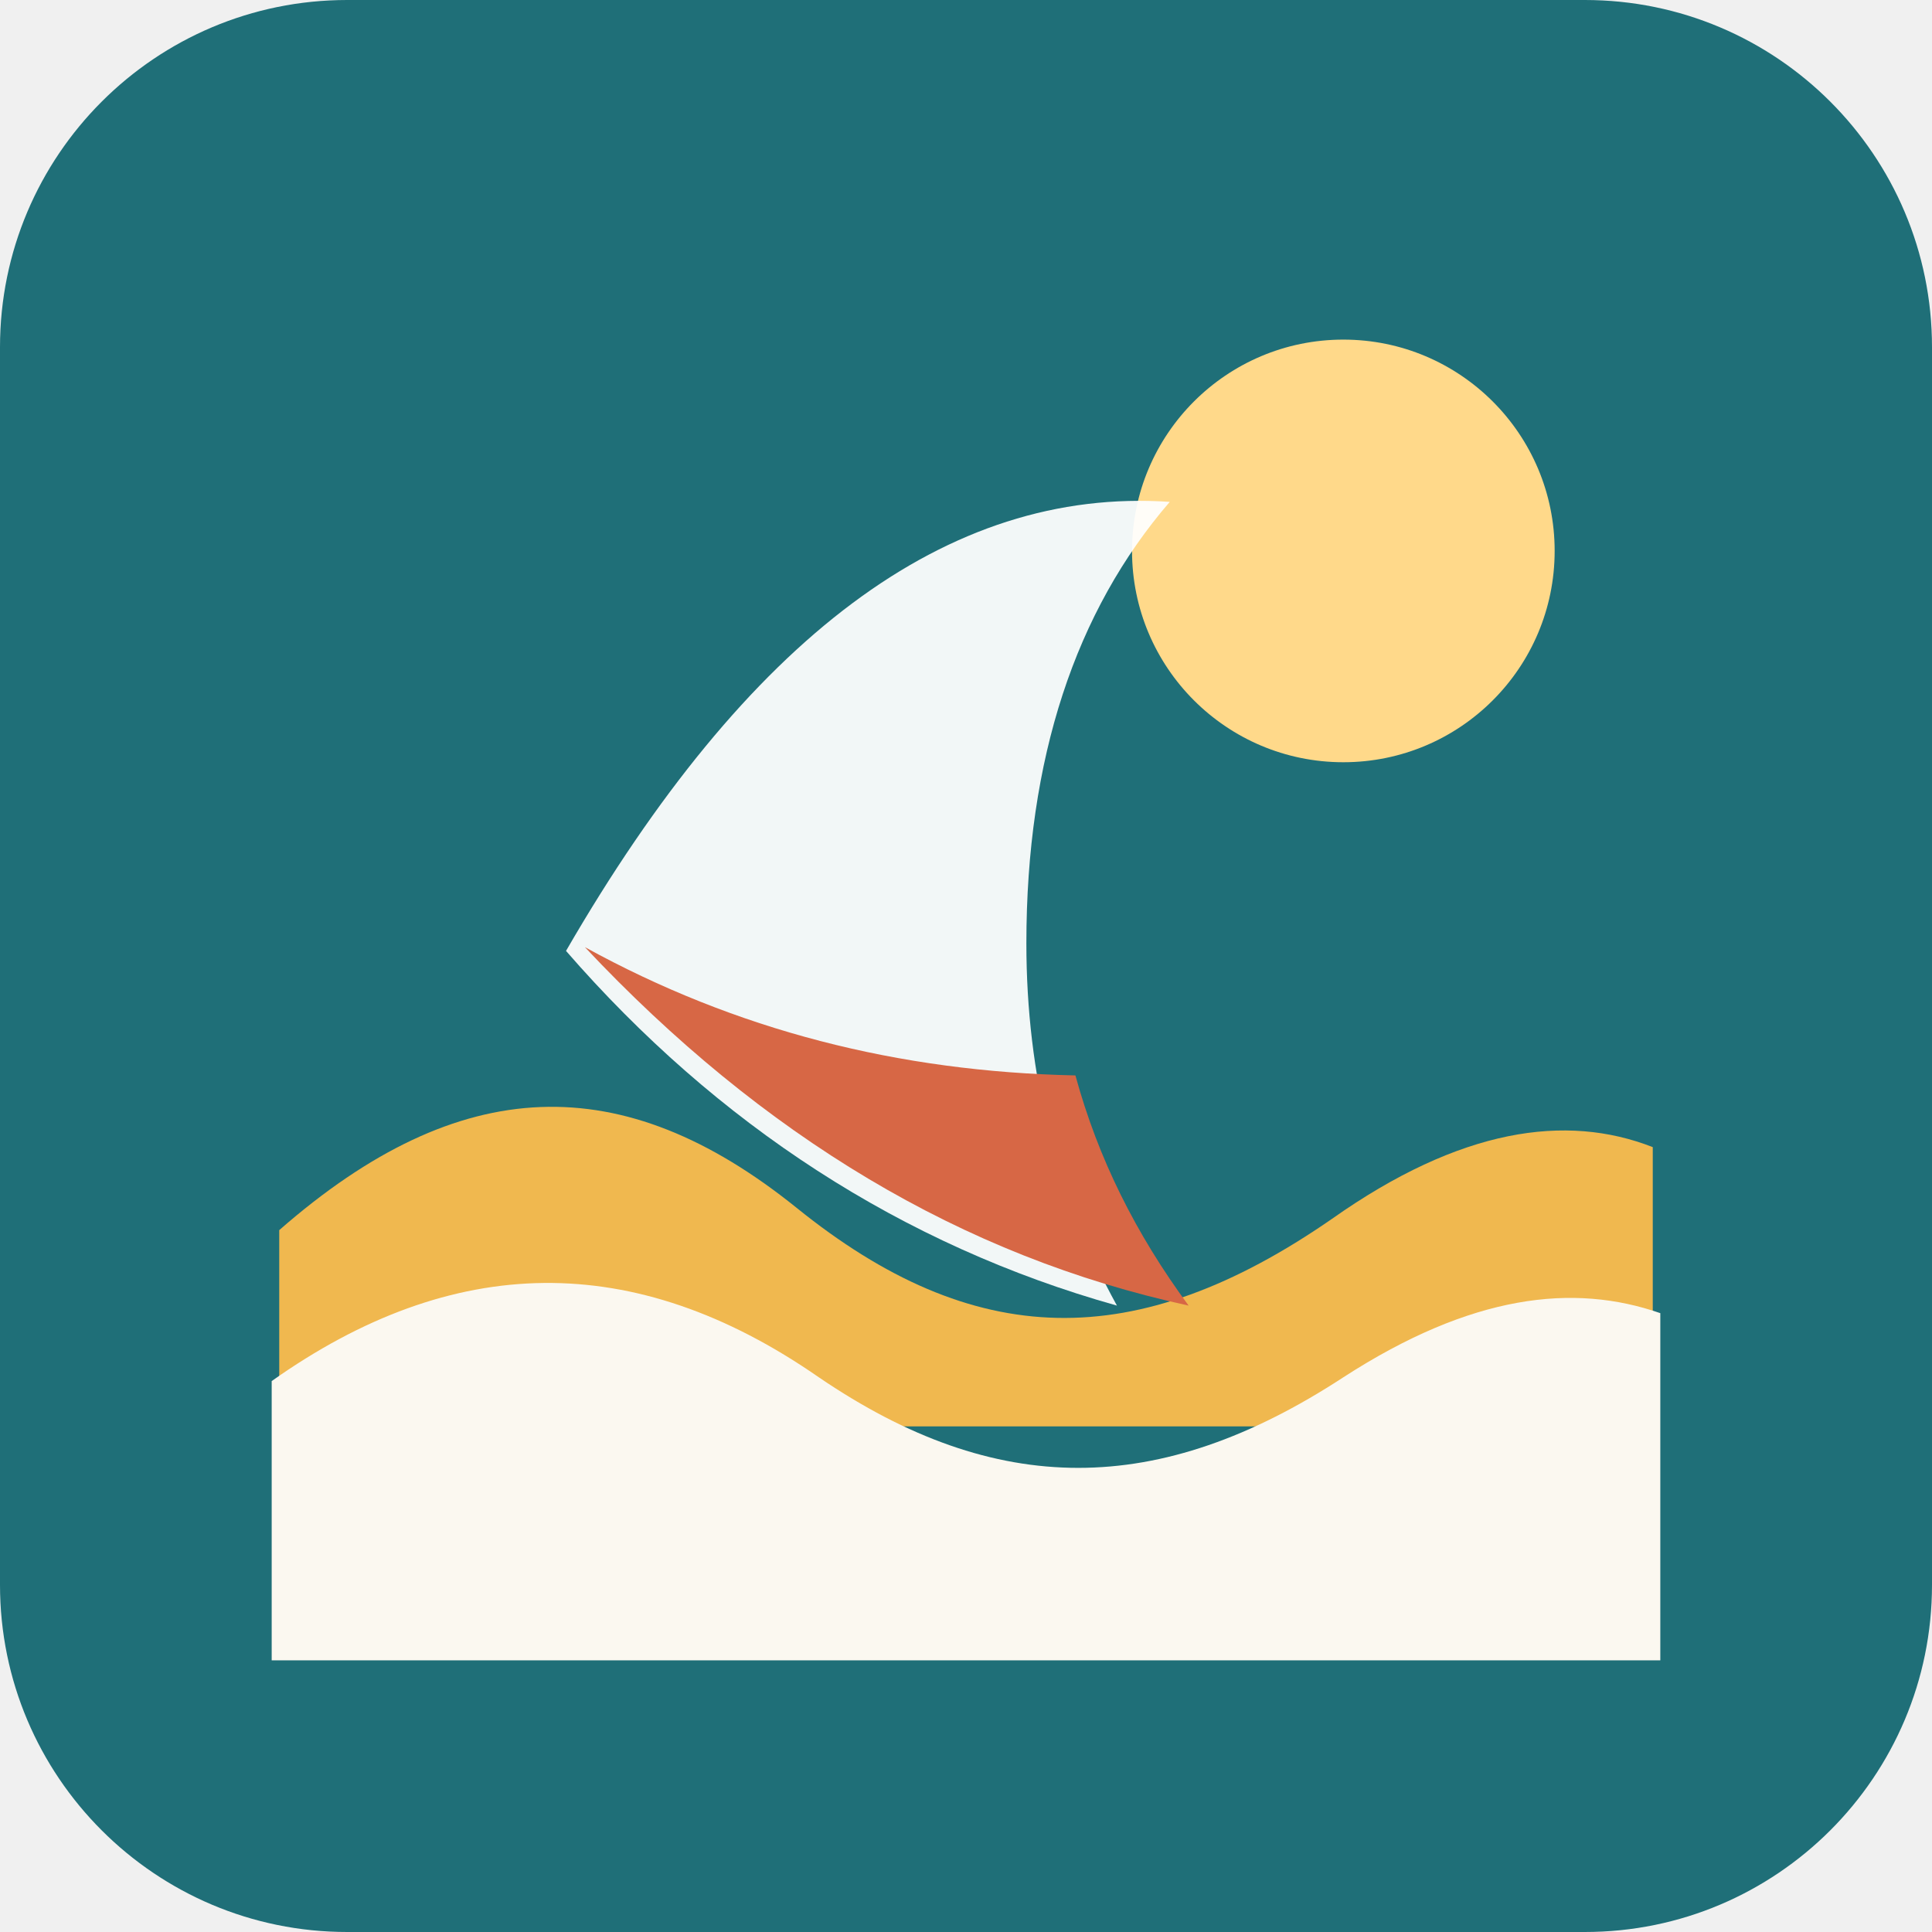
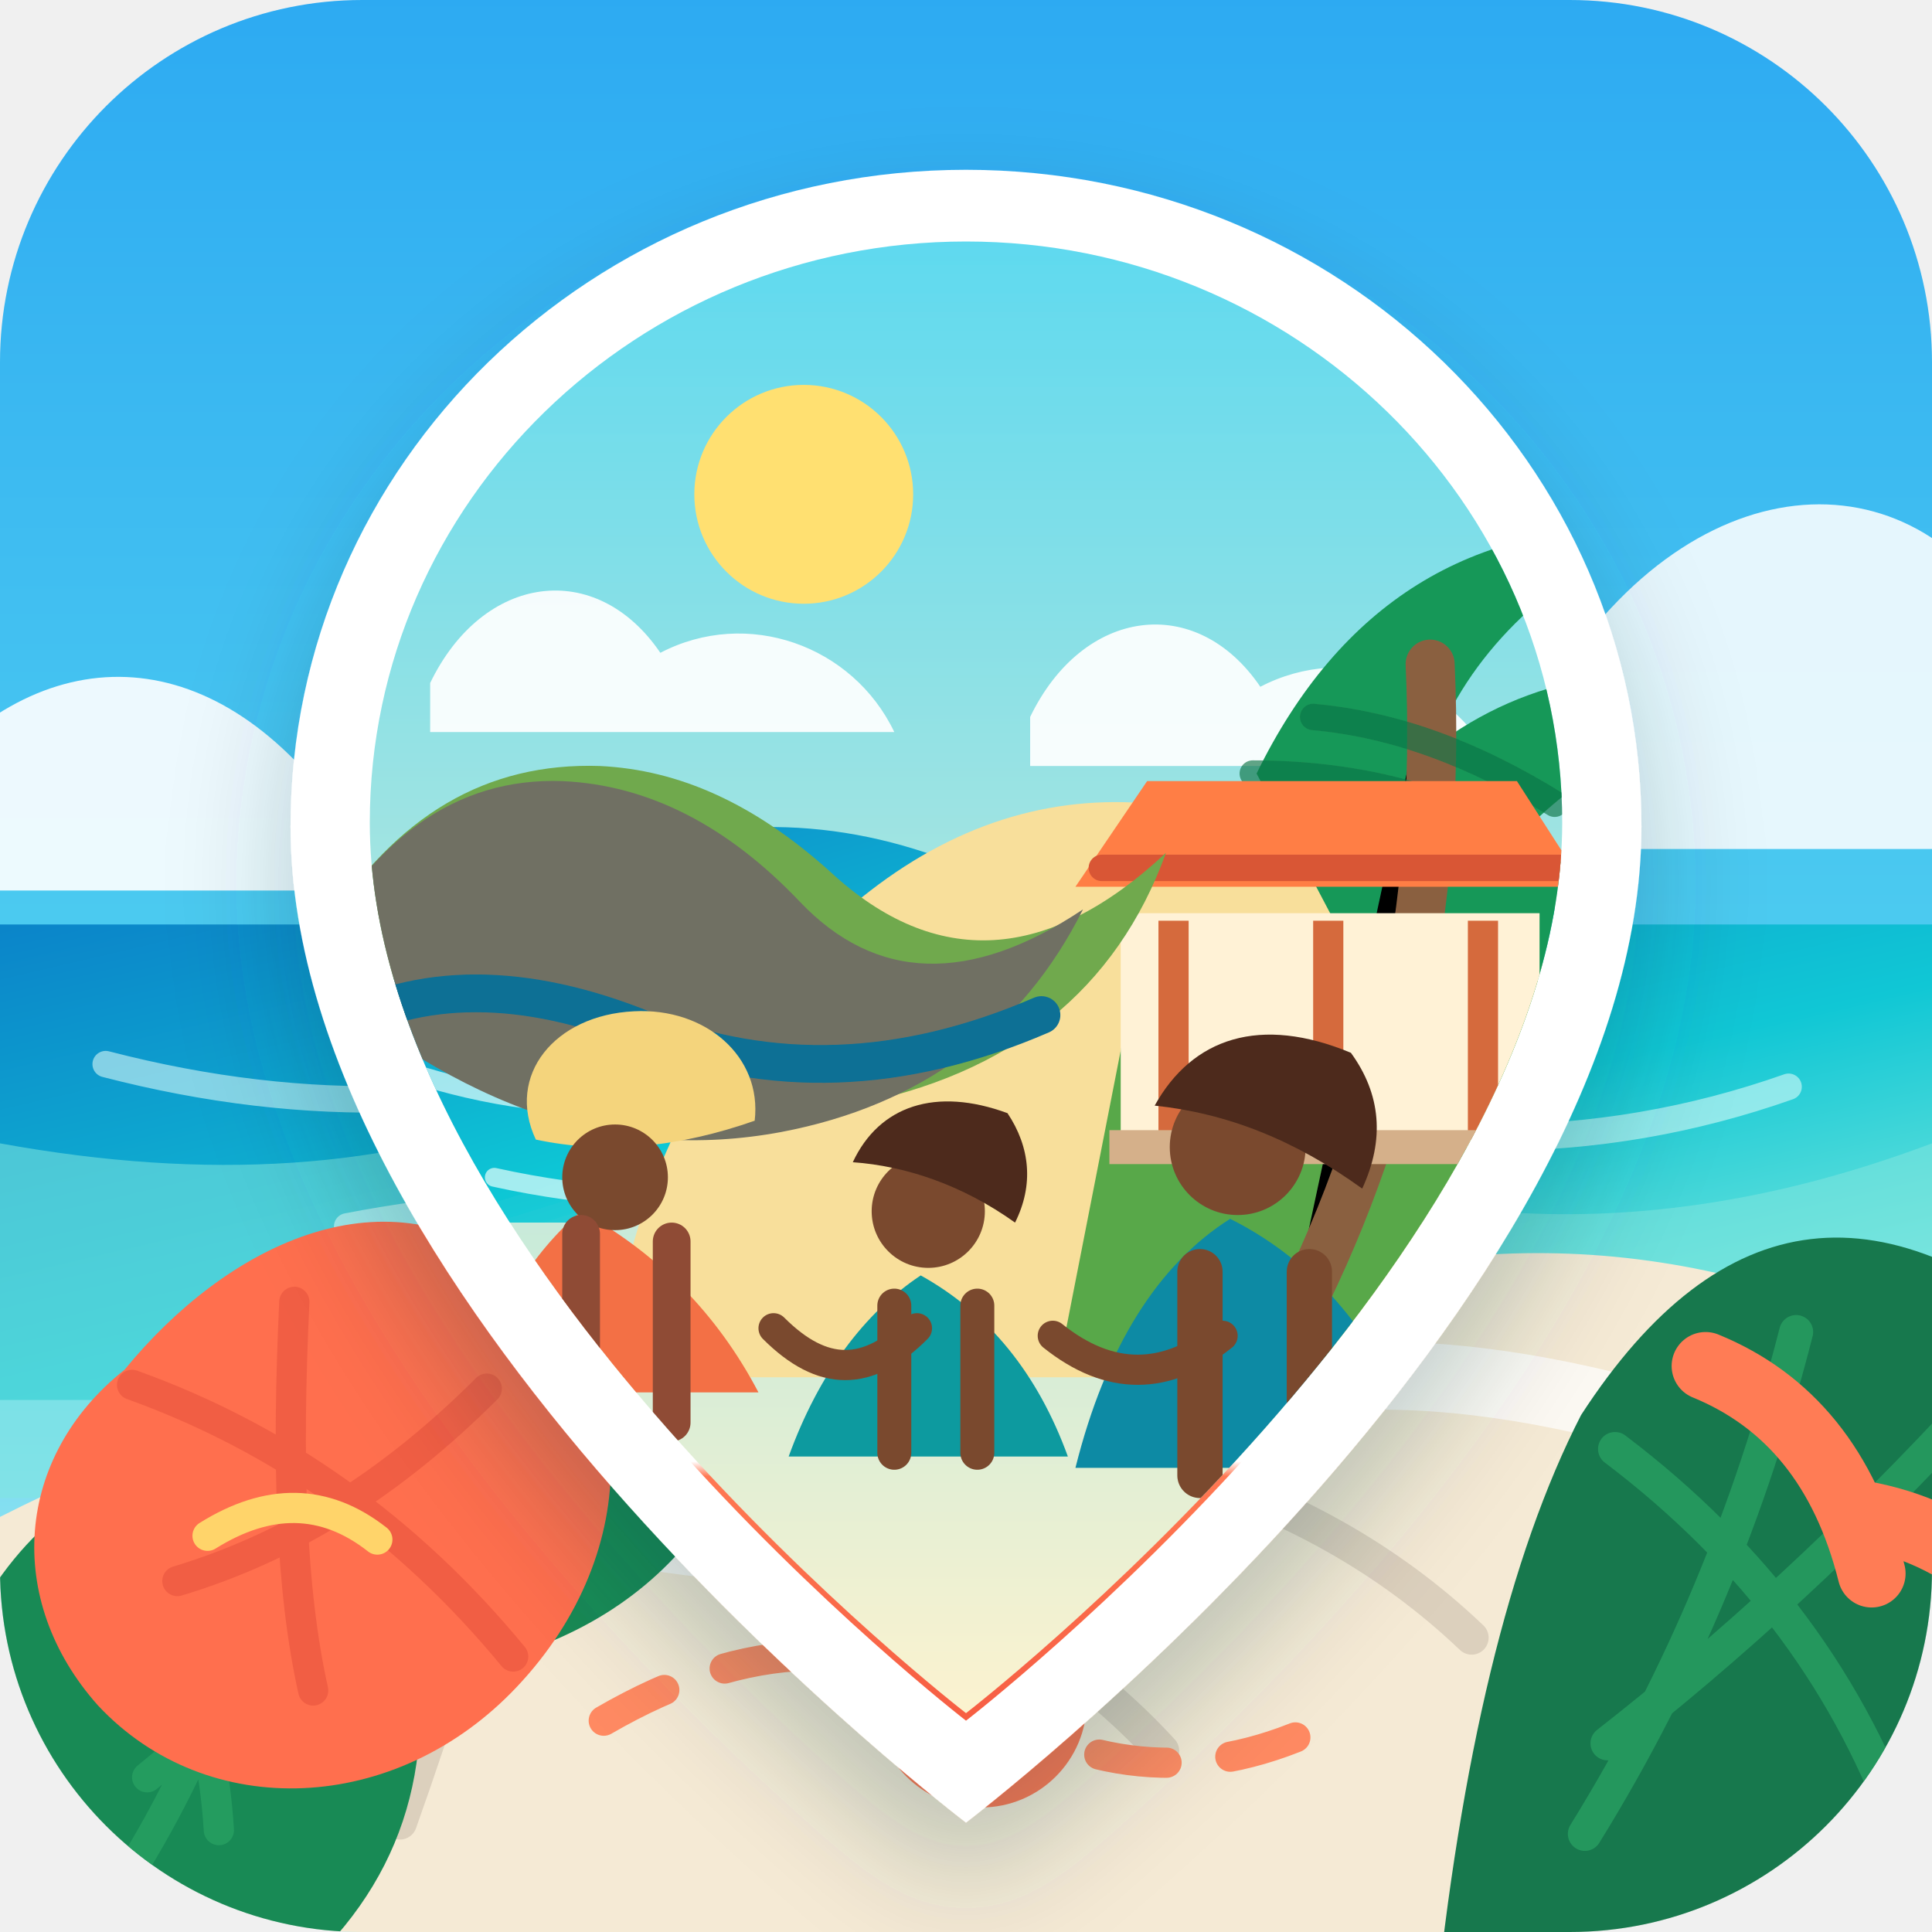
- <svg xmlns="http://www.w3.org/2000/svg" viewBox="0 0 512 512" role="img" aria-label="Okinawa trip icon">
-   <rect width="512" height="512" rx="92" fill="#1f6f78" />
-   <path d="M74 326c48-42 91-43 137-6 47 38 90 39 142 3 34-24 62-28 85-19v74H74z" fill="#f0b84f" />
-   <path d="M72 366c48-34 96-35 145-1 47 32 90 32 139 0 34-22 61-25 84-17v92H72z" fill="#fbf8f0" />
-   <circle cx="356" cy="146" r="56" fill="#ffd98a" />
-   <path d="M150 252c48-83 101-123 160-119-25 29-38 68-38 117 0 35 8 67 24 96-57-16-106-48-146-94z" fill="#ffffff" opacity=".94" />
-   <path d="M155 251c40 22 83 33 130 34 6 22 16 42 30 61-60-13-113-45-160-95z" fill="#d76745" />
+ <svg xmlns="http://www.w3.org/2000/svg" viewBox="0 0 512 512" role="img" aria-label="Okinawa family trip map icon">
+   <defs>
+     <linearGradient id="sky" x1="0" x2="0" y1="0" y2="1">
+       <stop offset="0" stop-color="#2daaf2" />
+       <stop offset=".55" stop-color="#50cff0" />
+       <stop offset="1" stop-color="#b6eef2" />
+     </linearGradient>
+     <linearGradient id="sea" x1="0" x2="1" y1="0" y2="1">
+       <stop offset="0" stop-color="#0b83c9" />
+       <stop offset=".55" stop-color="#10c7d5" />
+       <stop offset="1" stop-color="#9df2df" />
+     </linearGradient>
+     <linearGradient id="pinScene" x1="0" x2="0" y1="0" y2="1">
+       <stop offset="0" stop-color="#5ed9ef" />
+       <stop offset="1" stop-color="#fdf3cf" />
+     </linearGradient>
+     <linearGradient id="pinPoint" x1="0" x2="0" y1="0" y2="1">
+       <stop offset="0" stop-color="#ffffff" />
+       <stop offset=".82" stop-color="#ffffff" />
+       <stop offset=".83" stop-color="#ff7852" />
+       <stop offset="1" stop-color="#f65d42" />
+     </linearGradient>
+     <filter id="softShadow" x="-20%" y="-20%" width="140%" height="150%">
+       <feDropShadow dx="0" dy="16" stdDeviation="16" flood-color="#16414d" flood-opacity=".24" />
+     </filter>
+     <clipPath id="roundedApp">
+       <rect width="512" height="512" rx="96" />
+     </clipPath>
+     <clipPath id="pinClip">
+       <path d="M256 64c-87 0-158 69-158 154 0 114 158 236 158 236s158-122 158-236C414 133 343 64 256 64z" />
+     </clipPath>
+   </defs>
+   <g clip-path="url(#roundedApp)">
+     <rect width="512" height="512" fill="url(#sky)" />
+     <circle cx="212" cy="112" r="26" fill="#ffe37d" />
+     <path d="M-24 211c33-42 78-43 112 2 35-30 82-21 102 23H-24z" fill="#ffffff" opacity=".9" />
+     <path d="M421 168c41-51 99-44 119 13 33-10 67 8 82 44H421z" fill="#ffffff" opacity=".86" />
+     <rect x="-16" y="245" width="544" height="126" fill="url(#sea)" />
+     <path d="M0 303c55 10 103 7 146-10 54-22 110-20 170 7 62 28 127 29 196 3v94H0z" fill="#80e6df" opacity=".55" />
+     <path d="M92 325c52-10 97-7 134 9M28 282c54 14 104 12 150-4M312 288c57 18 111 18 162 0" fill="none" stroke="#e6fffb" stroke-width="7" stroke-linecap="round" opacity=".55" />
+     <path d="M0 402c63-32 125-45 187-39 52 5 96 1 132-13 65-26 129-24 193 8v154H0z" fill="#f5ead5" />
+     <path d="M36 438c49-26 94-37 136-31 51 8 87 3 109-15 36-29 86-35 151-18" fill="none" stroke="#ffffff" stroke-width="18" stroke-linecap="round" opacity=".72" />
+     <path d="M226 415c33 9 60 25 82 49M310 389c31 9 58 24 80 45M134 395c-9 31-18 60-28 88" fill="none" stroke="#d7cbb9" stroke-width="9" stroke-linecap="round" opacity=".85" />
+     <circle cx="260" cy="451" r="28" fill="#ff7852" />
+     <path d="M160 456c38-22 72-23 103-3 29 18 60 19 92 2" fill="none" stroke="#ff8a62" stroke-width="8" stroke-linecap="round" stroke-dasharray="18 17" />
+     <path d="M-17 453c21-65 71-83 121-47 5-61 51-86 103-60-7 58-40 91-96 98 3 37-12 67-46 90z" fill="#188a55" />
+     <path d="M22 393c22 29 34 59 36 92M75 386c-7 42-21 80-43 114M125 356c-20 47-49 85-86 115" fill="none" stroke="#2aa464" stroke-width="8" stroke-linecap="round" opacity=".7" />
+     <path d="M33 363c-29 23-32 61-7 89 29 31 79 29 111-5 34-36 33-86-2-112-34-25-75-5-102 28z" fill="#ff6f4e" />
+     <path d="M35 367c39 14 73 38 101 72M47 419c30-9 57-26 82-51M78 345c-2 42-1 76 5 103" fill="none" stroke="#e9543d" stroke-width="8" stroke-linecap="round" opacity=".62" />
+     <path d="M55 407c16-10 31-10 45 1" fill="none" stroke="#ffd46a" stroke-width="8" stroke-linecap="round" />
+     <path d="M419 375c37-57 81-62 133-16v177H380c7-70 20-124 39-161z" fill="#17784d" />
+     <path d="M428 384c37 28 63 63 77 104M476 353c-12 47-30 91-56 133M524 371c-33 36-66 66-98 91" fill="none" stroke="#2aa464" stroke-width="9" stroke-linecap="round" opacity=".72" />
+     <path d="M452 362c22 9 37 27 44 55M491 401c27 4 47 20 60 48" fill="none" stroke="#ff7c55" stroke-width="18" stroke-linecap="round" />
+     <g filter="url(#softShadow)">
+       <path d="M256 45c-99 0-179 78-179 174 0 128 179 264 179 264s179-136 179-264C435 123 355 45 256 45z" fill="#ffffff" />
+       <path d="M256 66c-87 0-158 69-158 154 0 114 158 236 158 236s158-122 158-236C414 135 343 66 256 66z" fill="url(#pinPoint)" />
+       <g clip-path="url(#pinClip)">
+         <rect x="96" y="64" width="320" height="390" fill="url(#pinScene)" />
+         <circle cx="213" cy="131" r="29" fill="#ffe071" />
+         <path d="M114 181c14-29 44-33 61-8 23-12 51-2 62 21H114zM273 190c14-29 44-33 61-8 23-12 51-2 62 21H273z" fill="#ffffff" opacity=".92" />
+         <path d="M78 282c67-66 133-80 198-42 48 28 93 26 136-7v91H78z" fill="url(#sea)" />
+         <path d="M108 284c43 14 83 11 119-10M131 312c50 11 94 5 132-16M281 279c38 15 75 15 111 0" fill="none" stroke="#e9fffc" stroke-width="5" stroke-linecap="round" opacity=".68" />
+         <path d="M213 252c46-48 100-52 160-13 32 20 61 24 87 11v115H161c5-45 22-83 52-113z" fill="#f8df9b" />
+         <path d="M301 258c40-23 78-20 115 8v94H281z" fill="#58a84a" />
+         <path d="M333 205c22-45 57-67 105-65-29 14-49 34-58 58 25-19 55-24 91-16-35 11-61 28-78 51 35-11 66-6 93 14-47-2-85 9-114 32z" fill="#159859" />
+         <path d="M379 176c3 65-10 124-38 177" stroke="#8a6140" stroke-width="13" stroke-linecap="round" />
+         <path d="M332 205c29 0 55 7 78 22M348 190c22 2 43 10 64 23" fill="none" stroke="#0f7546" stroke-width="7" stroke-linecap="round" opacity=".65" />
+         <path d="M297 242h111v62H297z" fill="#fff2d6" />
+         <path d="M285 235h135l-18-28h-98z" fill="#ff7e45" />
+         <path d="M292 230h122" stroke="#d95735" stroke-width="7" stroke-linecap="round" />
+         <path d="M311 244v58M352 244v58M393 244v58" stroke="#d56a3c" stroke-width="8" />
+         <path d="M294 304h118" stroke="#d5b08a" stroke-width="9" />
+         <path d="M86 246c19-30 43-44 73-43 21 1 41 10 61 28 28 26 58 24 89-5-13 36-41 59-84 67-45 8-91-8-139-47z" fill="#6fa94d" />
+         <path d="M80 257c18-35 41-51 69-50 23 1 44 12 63 32 20 21 45 22 75 2-16 32-43 52-80 59-43 8-85-6-127-43z" fill="#707064" />
+         <path d="M88 273c23-13 51-13 83 0 33 13 68 12 105-4" fill="none" stroke="#0b6f95" stroke-width="10" stroke-linecap="round" />
+         <path d="M154 321c20 11 36 27 47 48h-76c6-21 16-37 29-48z" fill="#f36f45" />
+         <path d="M142 302c-8-17 5-33 26-34 19-1 34 12 32 29-20 7-39 9-58 5z" fill="#f4d47c" />
+         <circle cx="163" cy="312" r="14" fill="#7a4a2f" />
+         <path d="M154 327v50M178 329v48" stroke="#8f4b35" stroke-width="10" stroke-linecap="round" />
+         <path d="M244 338c18 10 31 26 39 48h-74c8-22 20-38 35-48z" fill="#0b9a9f" />
+         <circle cx="246" cy="321" r="15" fill="#7a4a2f" />
+         <path d="M226 308c7-15 22-20 41-13 6 9 7 19 2 29-14-10-29-15-43-16z" fill="#4d2b1d" />
+         <path d="M237 346v39M259 346v39" stroke="#7a4a2f" stroke-width="9" stroke-linecap="round" />
+         <path d="M326 323c24 12 42 34 52 66h-93c8-32 22-54 41-66z" fill="#0d8aa4" />
+         <circle cx="328" cy="304" r="18" fill="#7a4a2f" />
+         <path d="M306 293c10-18 28-24 52-14 8 11 9 23 3 36-18-13-36-20-55-22z" fill="#4d2b1d" />
+         <path d="M318 337v54M347 337v54" stroke="#7a4a2f" stroke-width="12" stroke-linecap="round" />
+         <path d="M205 352c13 13 25 13 38 0M279 354c15 12 30 12 45 0" fill="none" stroke="#7a4a2f" stroke-width="8" stroke-linecap="round" />
+       </g>
+     </g>
+   </g>
</svg>
